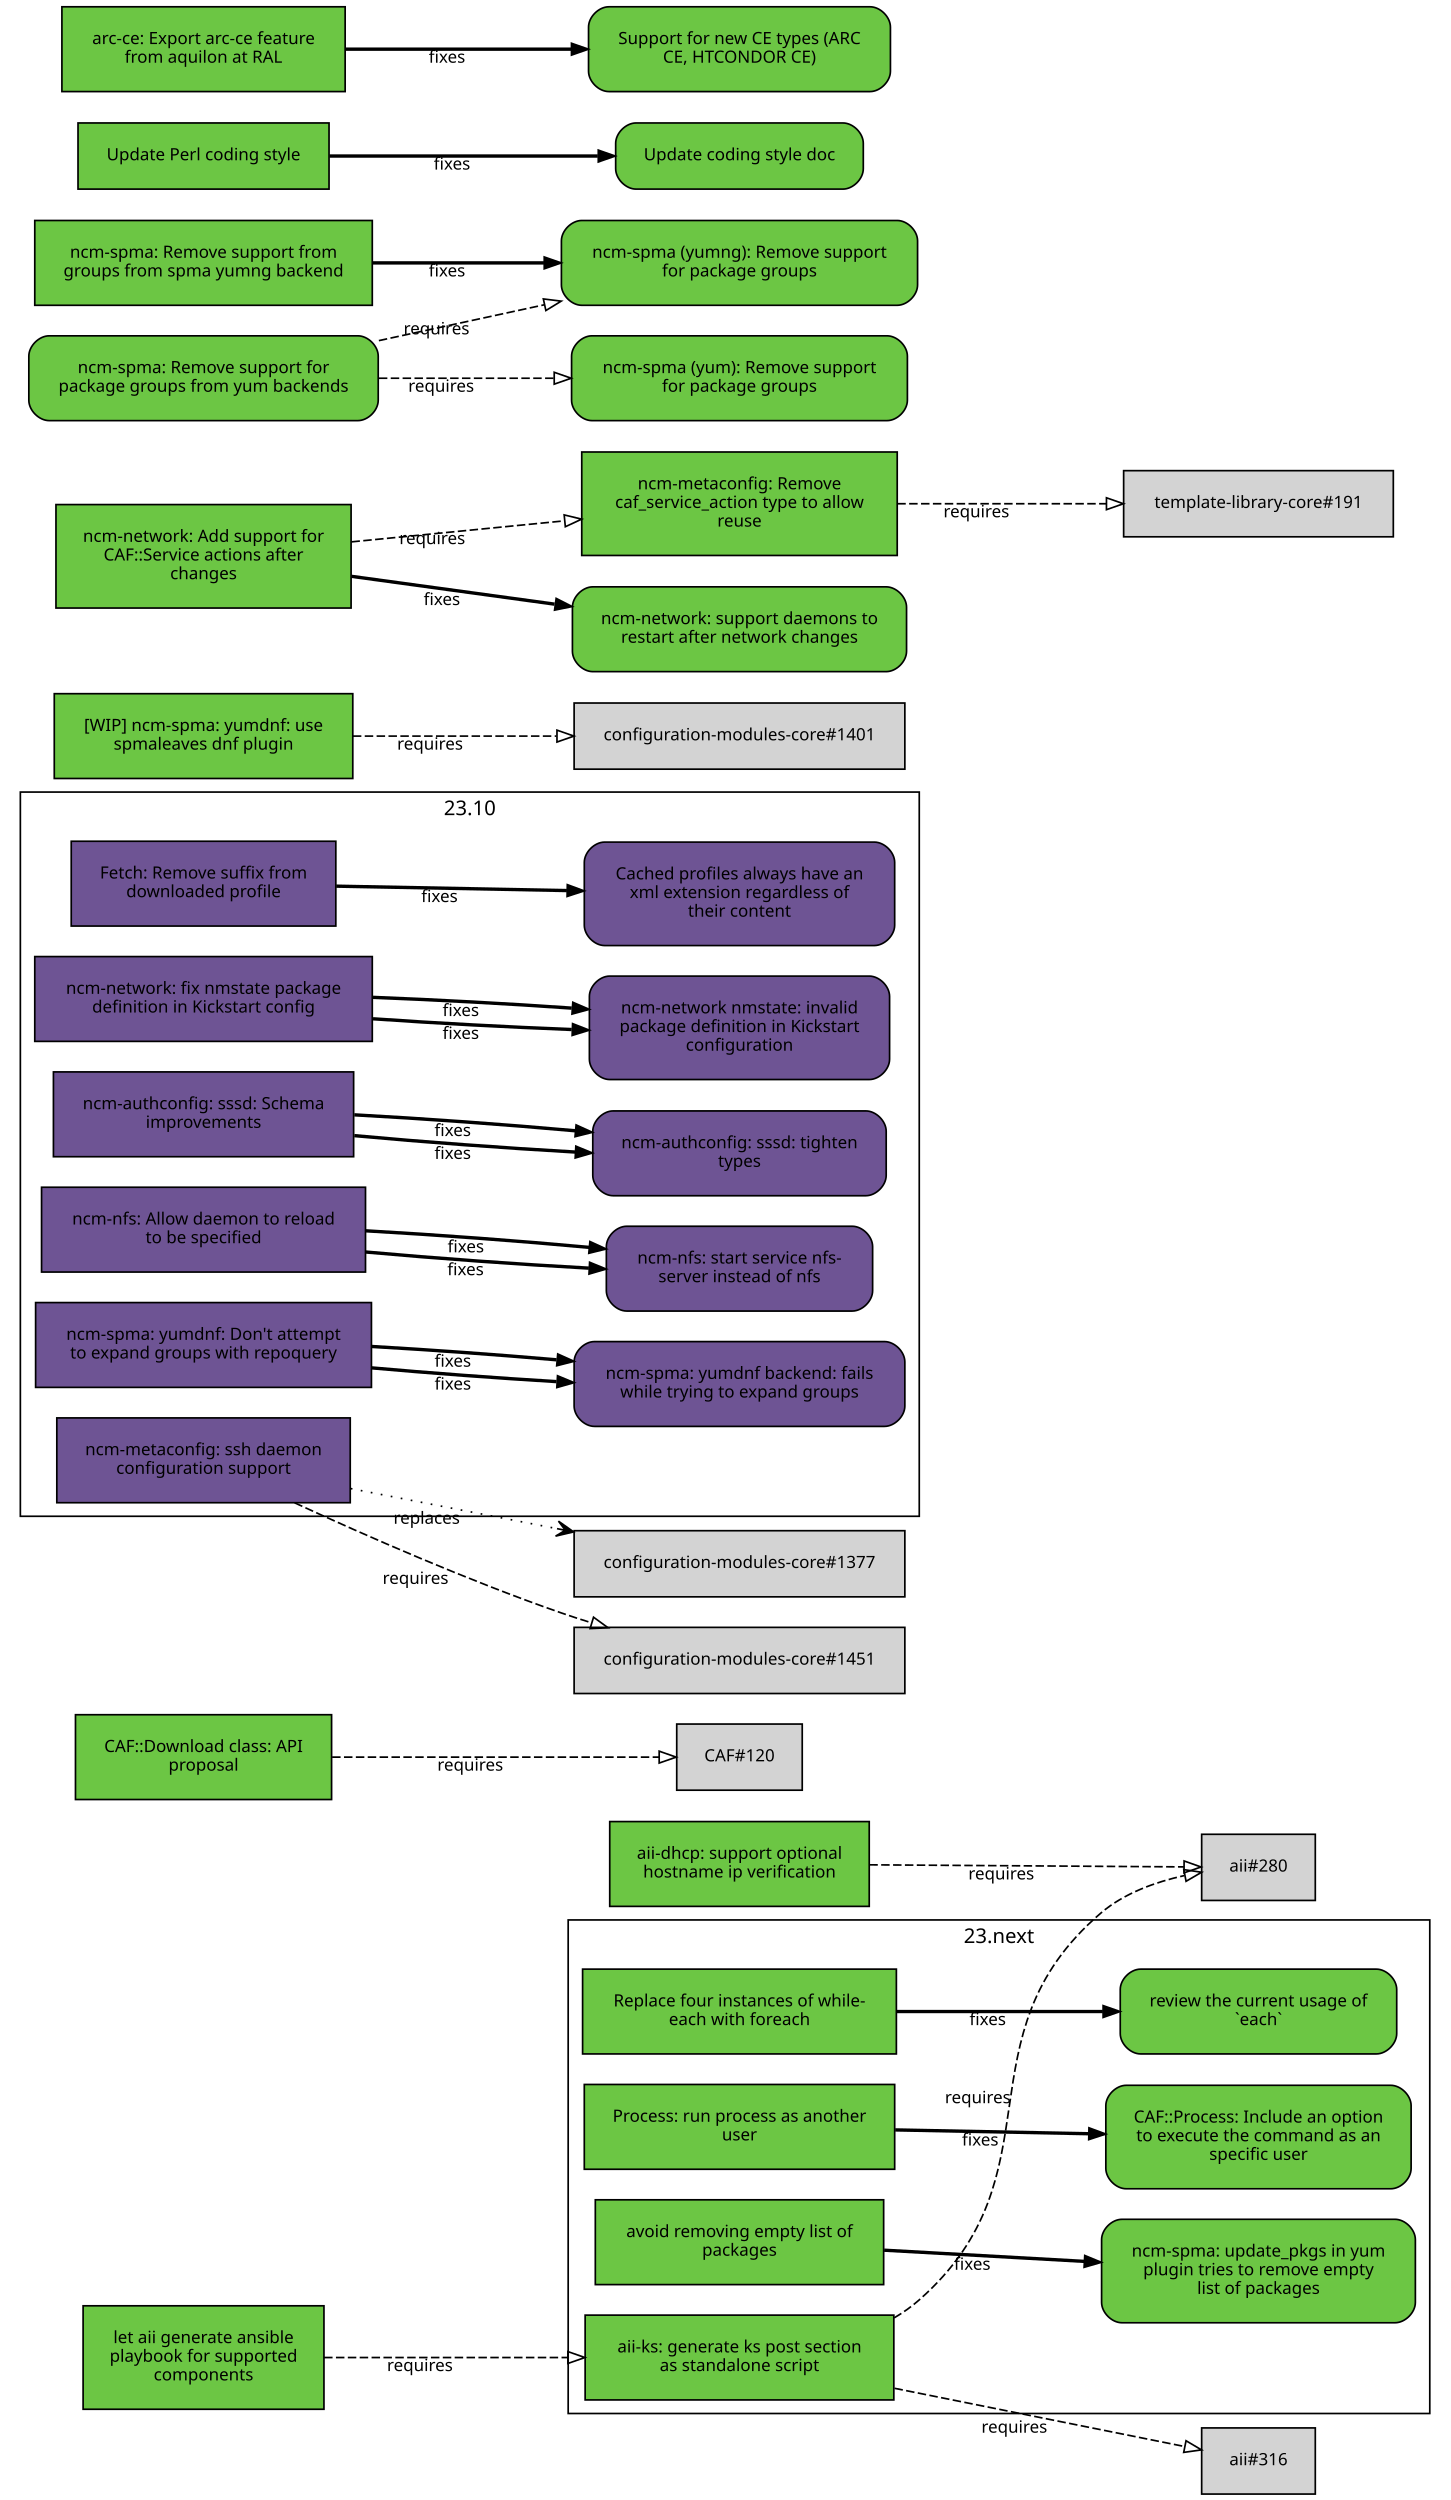
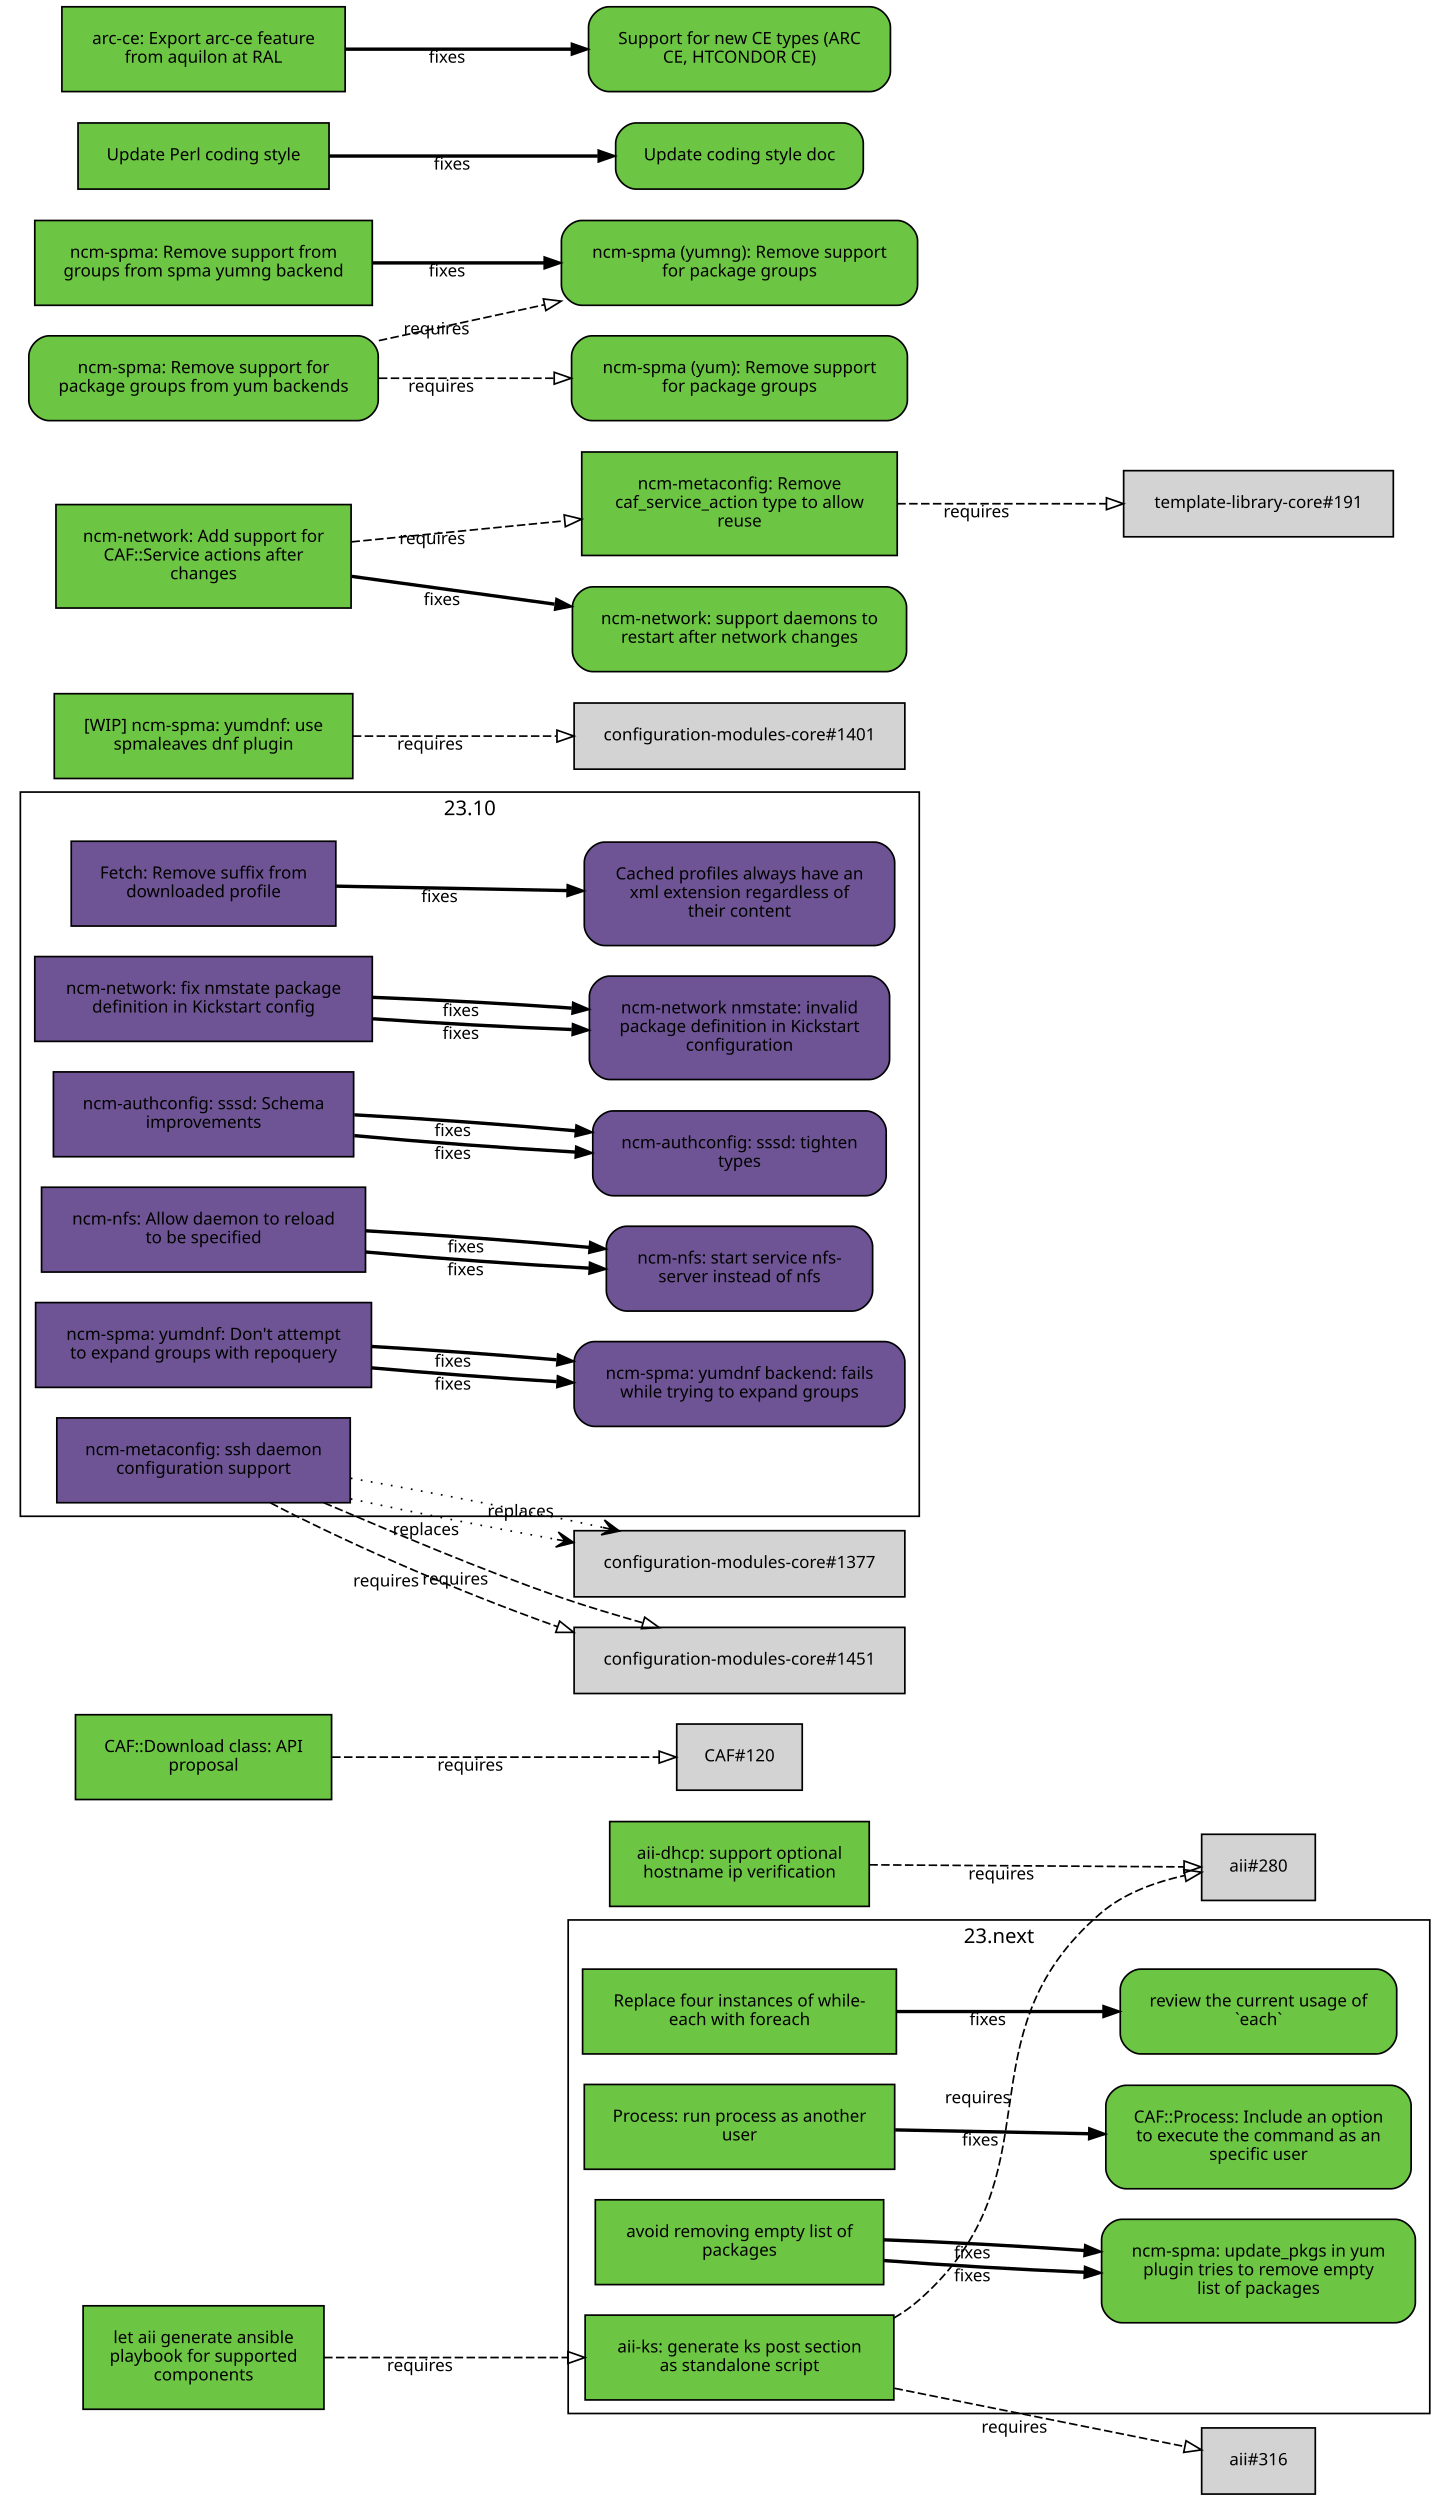
<svg xmlns="http://www.w3.org/2000/svg" xmlns:xlink="http://www.w3.org/1999/xlink" width="855pt" height="1474pt" viewBox="0.00 0.00 855.00 1474.00">
  <g id="graph0" class="graph" transform="scale(1 1) rotate(0) translate(4 1470)">
    <polygon fill="white" stroke="white" points="-4,5 -4,-1470 852,-1470 852,5 -4,5" />
    <g id="clust2" class="cluster">
      <polygon fill="none" stroke="black" points="8,-576 8,-1003 538,-1003 538,-576 8,-576" />
      <text text-anchor="middle" x="273" y="-989.4" font-family="Sans" font-size="12.00">23.10</text>
    </g>
    <g id="clust1" class="cluster">
      <polygon fill="none" stroke="black" points="331,-47 331,-338 839,-338 839,-47 331,-47" />
      <text text-anchor="middle" x="585" y="-324.4" font-family="Sans" font-size="12.00">23.next</text>
    </g>
    <g id="node1" class="node">
      <g id="a_node1">
        <a xlink:href="https://github.com/quattor/aii/pull/328" xlink:title="aii#328 (pull-request)" target="_parent">
          <polygon fill="#6cc644" stroke="black" points="523,-105 341,-105 341,-55 523,-55 523,-105" />
          <text text-anchor="middle" x="432" y="-83" font-family="Sans" font-size="10.00">aii-ks: generate ks post section</text>
          <text text-anchor="middle" x="432" y="-72" font-family="Sans" font-size="10.00">as standalone script</text>
        </a>
      </g>
    </g>
    <g id="node2" class="node">
      <polygon fill="lightgrey" stroke="black" points="771.5,-388.5 704.5,-388.5 704.5,-349.5 771.5,-349.5 771.5,-388.5" />
      <text text-anchor="middle" x="738" y="-366.5" font-family="Sans" font-size="10.00">aii#280</text>
    </g>
    <g id="edge1" class="edge">
      <path fill="none" stroke="black" stroke-dasharray="5,2" d="M523.177,-103.373C528.47,-106.484 533.473,-110.008 538,-114 621.964,-188.027 560.019,-269.143 645,-342 658.709,-353.754 677.321,-360.394 694.218,-364.145" />
      <polygon fill="none" stroke="black" points="693.975,-367.663 704.458,-366.126 695.305,-360.79 693.975,-367.663" />
      <text text-anchor="middle" x="572.527" y="-229.944" font-family="Sans" font-size="10.00">requires</text>
    </g>
    <g id="node3" class="node">
      <polygon fill="lightgrey" stroke="black" points="771.5,-38.5 704.5,-38.5 704.5,0.5 771.5,0.5 771.5,-38.5" />
      <text text-anchor="middle" x="738" y="-16.5" font-family="Sans" font-size="10.00">aii#316</text>
    </g>
    <g id="edge2" class="edge">
      <path fill="none" stroke="black" stroke-dasharray="5,2" d="M523.387,-61.863C580.055,-50.492 650.477,-36.362 694.595,-27.509" />
      <polygon fill="none" stroke="black" points="695.291,-30.939 704.407,-25.54 693.914,-24.076 695.291,-30.939" />
      <text text-anchor="middle" x="594.051" y="-35.671" font-family="Sans" font-size="10.00">requires</text>
    </g>
    <g id="node4" class="node">
      <g id="a_node4">
        <a xlink:href="https://github.com/quattor/aii/pull/331" xlink:title="aii#331 (pull-request)" target="_parent">
          <polygon fill="#6cc644" stroke="black" points="187,-110.5 45,-110.5 45,-49.5 187,-49.5 187,-110.5" />
          <text text-anchor="middle" x="116" y="-88.5" font-family="Sans" font-size="10.00">let aii generate ansible</text>
          <text text-anchor="middle" x="116" y="-77.5" font-family="Sans" font-size="10.00">playbook for supported</text>
          <text text-anchor="middle" x="116" y="-66.5" font-family="Sans" font-size="10.00">components</text>
        </a>
      </g>
    </g>
    <g id="edge3" class="edge">
      <path fill="none" stroke="black" stroke-dasharray="5,2" d="M187.077,-80C229.343,-80 283.883,-80 330.668,-80" />
      <polygon fill="none" stroke="black" points="330.834,-83.5 340.834,-80 330.834,-76.5 330.834,-83.5" />
      <text text-anchor="middle" x="243.574" y="-72" font-family="Sans" font-size="10.00">requires</text>
    </g>
    <g id="node5" class="node">
      <g id="a_node5">
        <a xlink:href="https://github.com/quattor/aii/pull/299" xlink:title="aii#299 (pull-request)" target="_parent">
          <polygon fill="#6cc644" stroke="black" points="508.5,-396 355.5,-396 355.5,-346 508.5,-346 508.5,-396" />
          <text text-anchor="middle" x="432" y="-374" font-family="Sans" font-size="10.00">aii-dhcp: support optional</text>
          <text text-anchor="middle" x="432" y="-363" font-family="Sans" font-size="10.00">hostname ip verification</text>
        </a>
      </g>
    </g>
    <g id="edge4" class="edge">
      <path fill="none" stroke="black" stroke-dasharray="5,2" d="M508.537,-370.503C567.023,-370.118 645.931,-369.599 694.049,-369.283" />
      <polygon fill="none" stroke="black" points="694.146,-372.782 704.123,-369.216 694.1,-365.782 694.146,-372.782" />
      <text text-anchor="middle" x="586.342" y="-361.86" font-family="Sans" font-size="10.00">requires</text>
    </g>
    <g id="node6" class="node">
      <g id="a_node6">
        <a xlink:href="https://github.com/quattor/CAF/pull/277" xlink:title="CAF#277 (pull-request)" target="_parent">
          <polygon fill="#6cc644" stroke="black" points="524.5,-309 339.5,-309 339.5,-259 524.5,-259 524.5,-309" />
          <text text-anchor="middle" x="432" y="-287" font-family="Sans" font-size="10.00">Replace four instances of while-</text>
          <text text-anchor="middle" x="432" y="-276" font-family="Sans" font-size="10.00">each with foreach</text>
        </a>
      </g>
    </g>
    <g id="node7" class="node">
      <g id="a_node7">
        <a xlink:href="https://github.com/quattor/CAF/issues/109" xlink:title="CAF#109 (issue)" target="_parent">
          <path fill="#6cc644" stroke="black" d="M807.5,-309C807.5,-309 668.5,-309 668.5,-309 662.5,-309 656.5,-303 656.5,-297 656.5,-297 656.5,-271 656.5,-271 656.5,-265 662.5,-259 668.5,-259 668.5,-259 807.5,-259 807.5,-259 813.5,-259 819.5,-265 819.5,-271 819.5,-271 819.5,-297 819.5,-297 819.5,-303 813.5,-309 807.5,-309" />
          <text text-anchor="middle" x="738" y="-287" font-family="Sans" font-size="10.00">review the current usage of</text>
          <text text-anchor="middle" x="738" y="-276" font-family="Sans" font-size="10.00">`each`</text>
        </a>
      </g>
    </g>
    <g id="edge5" class="edge">
      <path fill="none" stroke="black" stroke-width="2" d="M524.622,-284C563.139,-284 607.831,-284 646.253,-284" />
      <polygon fill="black" stroke="black" points="646.394,-287.5 656.394,-284 646.394,-280.5 646.394,-287.5" />
      <text text-anchor="middle" x="578.345" y="-276" font-family="Sans" font-size="10.00">fixes</text>
    </g>
    <g id="node8" class="node">
      <g id="a_node8">
        <a xlink:href="https://github.com/quattor/CAF/pull/257" xlink:title="CAF#257 (pull-request)" target="_parent">
          <polygon fill="#6cc644" stroke="black" points="523.5,-241 340.5,-241 340.5,-191 523.5,-191 523.5,-241" />
          <text text-anchor="middle" x="432" y="-219" font-family="Sans" font-size="10.00">Process: run process as another</text>
          <text text-anchor="middle" x="432" y="-208" font-family="Sans" font-size="10.00">user</text>
        </a>
      </g>
    </g>
    <g id="node9" class="node">
      <g id="a_node9">
        <a xlink:href="https://github.com/quattor/CAF/issues/253" xlink:title="CAF#253 (issue)" target="_parent">
          <path fill="#6cc644" stroke="black" d="M816,-240.5C816,-240.5 660,-240.5 660,-240.5 654,-240.5 648,-234.5 648,-228.5 648,-228.5 648,-191.5 648,-191.5 648,-185.5 654,-179.5 660,-179.5 660,-179.5 816,-179.5 816,-179.5 822,-179.5 828,-185.5 828,-191.5 828,-191.5 828,-228.5 828,-228.5 828,-234.5 822,-240.5 816,-240.5" />
          <text text-anchor="middle" x="738" y="-218.5" font-family="Sans" font-size="10.00">CAF::Process: Include an option</text>
          <text text-anchor="middle" x="738" y="-207.5" font-family="Sans" font-size="10.00">to execute the command as an</text>
          <text text-anchor="middle" x="738" y="-196.5" font-family="Sans" font-size="10.00">specific user</text>
        </a>
      </g>
    </g>
    <g id="edge6" class="edge">
      <path fill="none" stroke="black" stroke-width="2" d="M523.798,-214.208C559.701,-213.499 601.072,-212.683 637.762,-211.959" />
      <polygon fill="black" stroke="black" points="638.048,-215.454 647.977,-211.757 637.91,-208.455 638.048,-215.454" />
      <text text-anchor="middle" x="573.947" y="-204.981" font-family="Sans" font-size="10.00">fixes</text>
    </g>
    <g id="node10" class="node">
      <g id="a_node10">
        <a xlink:href="https://github.com/quattor/CAF/pull/110" xlink:title="CAF#110 (pull-request)" target="_parent">
          <polygon fill="#6cc644" stroke="black" points="191.5,-459 40.5,-459 40.5,-409 191.5,-409 191.5,-459" />
          <text text-anchor="middle" x="116" y="-437" font-family="Sans" font-size="10.00">CAF::Download class: API</text>
          <text text-anchor="middle" x="116" y="-426" font-family="Sans" font-size="10.00">proposal</text>
        </a>
      </g>
    </g>
    <g id="node11" class="node">
      <polygon fill="lightgrey" stroke="black" points="469,-453.5 395,-453.5 395,-414.5 469,-414.5 469,-453.5" />
      <text text-anchor="middle" x="432" y="-431.5" font-family="Sans" font-size="10.00">CAF#120</text>
    </g>
    <g id="edge7" class="edge">
      <path fill="none" stroke="black" stroke-dasharray="5,2" d="M191.812,-434C251.718,-434 333.856,-434 384.623,-434" />
      <polygon fill="none" stroke="black" points="384.651,-437.5 394.651,-434 384.651,-430.5 384.651,-437.5" />
      <text text-anchor="middle" x="273.255" y="-426" font-family="Sans" font-size="10.00">requires</text>
    </g>
    <g id="node12" class="node">
      <g id="a_node12">
        <a xlink:href="https://github.com/quattor/CCM/pull/210" xlink:title="CCM#210 (pull-request)" target="_parent">
          <polygon fill="#6e5494" stroke="black" points="194,-974 38,-974 38,-924 194,-924 194,-974" />
          <text text-anchor="middle" x="116" y="-952" font-family="Sans" font-size="10.00">Fetch: Remove suffix from</text>
          <text text-anchor="middle" x="116" y="-941" font-family="Sans" font-size="10.00">downloaded profile</text>
        </a>
      </g>
    </g>
    <g id="node13" class="node">
      <g id="a_node13">
        <a xlink:href="https://github.com/quattor/CCM/issues/204" xlink:title="CCM#204 (issue)" target="_parent">
          <path fill="#6e5494" stroke="black" d="M511.5,-973.5C511.5,-973.5 352.5,-973.5 352.5,-973.5 346.5,-973.5 340.5,-967.5 340.5,-961.5 340.5,-961.5 340.5,-924.5 340.5,-924.5 340.5,-918.5 346.5,-912.5 352.5,-912.5 352.5,-912.5 511.5,-912.5 511.5,-912.5 517.5,-912.5 523.5,-918.5 523.5,-924.5 523.5,-924.5 523.5,-961.5 523.5,-961.5 523.5,-967.5 517.5,-973.5 511.5,-973.5" />
          <text text-anchor="middle" x="432" y="-951.5" font-family="Sans" font-size="10.00">Cached profiles always have an</text>
          <text text-anchor="middle" x="432" y="-940.5" font-family="Sans" font-size="10.00">xml extension regardless of</text>
          <text text-anchor="middle" x="432" y="-929.5" font-family="Sans" font-size="10.00">their content</text>
        </a>
      </g>
    </g>
    <g id="edge8" class="edge">
      <path fill="none" stroke="black" stroke-width="2" d="M194.215,-947.525C235.236,-946.741 286.154,-945.768 330.251,-944.925" />
      <polygon fill="black" stroke="black" points="330.492,-948.421 340.423,-944.731 330.358,-941.423 330.492,-948.421" />
      <text text-anchor="middle" x="255.112" y="-938.132" font-family="Sans" font-size="10.00">fixes</text>
    </g>
    <g id="node14" class="node">
      <g id="a_node14">
        <a xlink:href="https://github.com/quattor/configuration-modules-core/pull/1630" xlink:title="configuration-modules-core#1630 (pull-request)" target="_parent">
          <polygon fill="#6e5494" stroke="black" points="215.5,-906 16.5,-906 16.5,-856 215.5,-856 215.5,-906" />
          <text text-anchor="middle" x="116" y="-884" font-family="Sans" font-size="10.00">ncm-network: fix nmstate package</text>
          <text text-anchor="middle" x="116" y="-873" font-family="Sans" font-size="10.00">definition in Kickstart config</text>
        </a>
      </g>
    </g>
    <g id="node15" class="node">
      <g id="a_node15">
        <a xlink:href="https://github.com/quattor/configuration-modules-core/issues/1629" xlink:title="configuration-modules-core#1629 (issue)" target="_parent">
          <path fill="#6e5494" stroke="black" d="M508.5,-894.5C508.5,-894.5 355.5,-894.5 355.5,-894.5 349.5,-894.5 343.5,-888.5 343.5,-882.5 343.5,-882.5 343.5,-845.5 343.5,-845.5 343.5,-839.5 349.5,-833.5 355.5,-833.5 355.5,-833.5 508.5,-833.5 508.5,-833.5 514.5,-833.5 520.5,-839.5 520.5,-845.5 520.5,-845.5 520.5,-882.5 520.5,-882.5 520.5,-888.5 514.5,-894.5 508.5,-894.5" />
          <text text-anchor="middle" x="432" y="-872.5" font-family="Sans" font-size="10.00">ncm-network nmstate: invalid</text>
          <text text-anchor="middle" x="432" y="-861.5" font-family="Sans" font-size="10.00">package definition in Kickstart</text>
          <text text-anchor="middle" x="432" y="-850.5" font-family="Sans" font-size="10.00">configuration</text>
        </a>
      </g>
    </g>
    <g id="edge9" class="edge">
      <path fill="none" stroke="black" stroke-width="2" d="M215.921,-869.323C253.303,-866.723 295.798,-864.427 333.087,-862.995" />
      <polygon fill="black" stroke="black" points="333.593,-866.479 343.458,-862.615 333.336,-859.484 333.593,-866.479" />
      <text text-anchor="middle" x="267.683" y="-857.446" font-family="Sans" font-size="10.00">fixes</text>
    </g>
-     <g id="edge13" class="edge">
+     <g id="edge16" class="edge">
      <path fill="none" stroke="black" stroke-width="2" d="M215.921,-881.966C253.303,-880.519 295.798,-878.213 333.087,-875.607" />
      <polygon fill="black" stroke="black" points="333.734,-879.07 343.458,-874.864 333.234,-872.087 333.734,-879.07" />
      <text text-anchor="middle" x="267.683" y="-870.938" font-family="Sans" font-size="10.00">fixes</text>
    </g>
    <g id="node16" class="node">
      <g id="a_node16">
        <a xlink:href="https://github.com/quattor/configuration-modules-core/pull/1622" xlink:title="configuration-modules-core#1622 (pull-request)" target="_parent">
          <polygon fill="#6e5494" stroke="black" points="204.5,-838 27.5,-838 27.5,-788 204.5,-788 204.5,-838" />
          <text text-anchor="middle" x="116" y="-816" font-family="Sans" font-size="10.00">ncm-authconfig: sssd: Schema</text>
          <text text-anchor="middle" x="116" y="-805" font-family="Sans" font-size="10.00">improvements</text>
        </a>
      </g>
    </g>
    <g id="node17" class="node">
      <g id="a_node17">
        <a xlink:href="https://github.com/quattor/configuration-modules-core/issues/1471" xlink:title="configuration-modules-core#1471 (issue)" target="_parent">
          <path fill="#6e5494" stroke="black" d="M506.5,-815C506.5,-815 357.5,-815 357.5,-815 351.5,-815 345.5,-809 345.5,-803 345.5,-803 345.5,-777 345.5,-777 345.5,-771 351.5,-765 357.5,-765 357.5,-765 506.5,-765 506.5,-765 512.5,-765 518.5,-771 518.5,-777 518.5,-777 518.5,-803 518.5,-803 518.5,-809 512.5,-815 506.5,-815" />
          <text text-anchor="middle" x="432" y="-793" font-family="Sans" font-size="10.00">ncm-authconfig: sssd: tighten</text>
          <text text-anchor="middle" x="432" y="-782" font-family="Sans" font-size="10.00">types</text>
        </a>
      </g>
    </g>
    <g id="edge10" class="edge">
      <path fill="none" stroke="black" stroke-width="2" d="M204.884,-800.431C245.446,-796.685 293.697,-793.104 335.189,-790.746" />
      <polygon fill="black" stroke="black" points="335.515,-794.233 345.307,-790.188 335.129,-787.244 335.515,-794.233" />
      <text text-anchor="middle" x="262.92" y="-786.683" font-family="Sans" font-size="10.00">fixes</text>
    </g>
-     <g id="edge14" class="edge">
+     <g id="edge17" class="edge">
      <path fill="none" stroke="black" stroke-width="2" d="M204.884,-812.694C245.446,-810.498 293.697,-807.01 335.189,-803.29" />
      <polygon fill="black" stroke="black" points="335.667,-806.761 345.307,-802.366 335.03,-799.79 335.667,-806.761" />
      <text text-anchor="middle" x="262.92" y="-800.182" font-family="Sans" font-size="10.00">fixes</text>
    </g>
    <g id="node18" class="node">
      <g id="a_node18">
        <a xlink:href="https://github.com/quattor/configuration-modules-core/pull/1621" xlink:title="configuration-modules-core#1621 (pull-request)" target="_parent">
          <polygon fill="#6e5494" stroke="black" points="211.5,-770 20.5,-770 20.5,-720 211.5,-720 211.5,-770" />
          <text text-anchor="middle" x="116" y="-748" font-family="Sans" font-size="10.00">ncm-nfs: Allow daemon to reload</text>
          <text text-anchor="middle" x="116" y="-737" font-family="Sans" font-size="10.00">to be specified</text>
        </a>
      </g>
    </g>
    <g id="node19" class="node">
      <g id="a_node19">
        <a xlink:href="https://github.com/quattor/configuration-modules-core/issues/1618" xlink:title="configuration-modules-core#1618 (issue)" target="_parent">
          <path fill="#6e5494" stroke="black" d="M498.5,-747C498.5,-747 365.5,-747 365.5,-747 359.5,-747 353.5,-741 353.5,-735 353.5,-735 353.5,-709 353.5,-709 353.5,-703 359.5,-697 365.5,-697 365.5,-697 498.5,-697 498.5,-697 504.5,-697 510.5,-703 510.5,-709 510.5,-709 510.5,-735 510.5,-735 510.5,-741 504.5,-747 498.5,-747" />
          <text text-anchor="middle" x="432" y="-725" font-family="Sans" font-size="10.00">ncm-nfs: start service nfs-</text>
          <text text-anchor="middle" x="432" y="-714" font-family="Sans" font-size="10.00">server instead of nfs</text>
        </a>
      </g>
    </g>
    <g id="edge11" class="edge">
      <path fill="none" stroke="black" stroke-width="2" d="M211.636,-731.816C253.42,-728.053 302.24,-724.518 343.204,-722.301" />
      <polygon fill="black" stroke="black" points="343.636,-725.784 353.439,-721.767 343.271,-718.793 343.636,-725.784" />
      <text text-anchor="middle" x="270.482" y="-718.137" font-family="Sans" font-size="10.00">fixes</text>
    </g>
-     <g id="edge15" class="edge">
+     <g id="edge18" class="edge">
      <path fill="none" stroke="black" stroke-width="2" d="M211.636,-744.321C253.508,-741.957 302.447,-738.33 343.464,-734.537" />
      <polygon fill="black" stroke="black" points="343.812,-738.019 353.439,-733.596 343.155,-731.05 343.812,-738.019" />
      <text text-anchor="middle" x="270.635" y="-731.608" font-family="Sans" font-size="10.00">fixes</text>
    </g>
    <g id="node20" class="node">
      <g id="a_node20">
        <a xlink:href="https://github.com/quattor/configuration-modules-core/pull/1620" xlink:title="configuration-modules-core#1620 (pull-request)" target="_parent">
          <polygon fill="#6e5494" stroke="black" points="215,-702 17,-702 17,-652 215,-652 215,-702" />
          <text text-anchor="middle" x="116" y="-680" font-family="Sans" font-size="10.00">ncm-spma: yumdnf: Don't attempt</text>
          <text text-anchor="middle" x="116" y="-669" font-family="Sans" font-size="10.00">to expand groups with repoquery</text>
        </a>
      </g>
    </g>
    <g id="node21" class="node">
      <g id="a_node21">
        <a xlink:href="https://github.com/quattor/configuration-modules-core/issues/1524" xlink:title="configuration-modules-core#1524 (issue)" target="_parent">
          <path fill="#6e5494" stroke="black" d="M517.5,-679C517.5,-679 346.5,-679 346.5,-679 340.5,-679 334.5,-673 334.5,-667 334.5,-667 334.5,-641 334.5,-641 334.5,-635 340.5,-629 346.5,-629 346.5,-629 517.5,-629 517.5,-629 523.5,-629 529.5,-635 529.5,-641 529.5,-641 529.5,-667 529.5,-667 529.5,-673 523.5,-679 517.5,-679" />
          <text text-anchor="middle" x="432" y="-657" font-family="Sans" font-size="10.00">ncm-spma: yumdnf backend: fails</text>
          <text text-anchor="middle" x="432" y="-646" font-family="Sans" font-size="10.00">while trying to expand groups</text>
        </a>
      </g>
    </g>
    <g id="edge12" class="edge">
      <path fill="none" stroke="black" stroke-width="2" d="M215.06,-663.509C249.699,-660.428 288.815,-657.521 324.146,-655.393" />
      <polygon fill="black" stroke="black" points="324.713,-658.866 334.491,-654.786 324.303,-651.878 324.713,-658.866" />
      <text text-anchor="middle" x="262.99" y="-650.678" font-family="Sans" font-size="10.00">fixes</text>
    </g>
-     <g id="edge16" class="edge">
+     <g id="edge19" class="edge">
      <path fill="none" stroke="black" stroke-width="2" d="M215.06,-676.125C249.699,-674.132 288.815,-671.309 324.146,-668.261" />
      <polygon fill="black" stroke="black" points="324.835,-671.714 334.491,-667.353 324.223,-664.741 324.835,-671.714" />
      <text text-anchor="middle" x="262.99" y="-664.177" font-family="Sans" font-size="10.00">fixes</text>
    </g>
    <g id="node22" class="node">
      <g id="a_node22">
        <a xlink:href="https://github.com/quattor/configuration-modules-core/pull/1554" xlink:title="configuration-modules-core#1554 (pull-request)" target="_parent">
          <polygon fill="#6cc644" stroke="black" points="517,-173 347,-173 347,-123 517,-123 517,-173" />
          <text text-anchor="middle" x="432" y="-151" font-family="Sans" font-size="10.00">avoid removing empty list of</text>
          <text text-anchor="middle" x="432" y="-140" font-family="Sans" font-size="10.00">packages</text>
        </a>
      </g>
    </g>
    <g id="node23" class="node">
      <g id="a_node23">
        <a xlink:href="https://github.com/quattor/configuration-modules-core/issues/1553" xlink:title="configuration-modules-core#1553 (issue)" target="_parent">
          <path fill="#6cc644" stroke="black" d="M818.5,-161.5C818.5,-161.5 657.5,-161.5 657.5,-161.5 651.5,-161.5 645.5,-155.5 645.5,-149.5 645.5,-149.5 645.5,-112.5 645.5,-112.5 645.5,-106.5 651.5,-100.5 657.5,-100.5 657.5,-100.5 818.5,-100.5 818.5,-100.5 824.5,-100.5 830.5,-106.5 830.5,-112.5 830.5,-112.5 830.5,-149.5 830.5,-149.5 830.5,-155.5 824.5,-161.5 818.5,-161.5" />
          <text text-anchor="middle" x="738" y="-139.5" font-family="Sans" font-size="10.00">ncm-spma: update_pkgs in yum</text>
          <text text-anchor="middle" x="738" y="-128.5" font-family="Sans" font-size="10.00">plugin tries to remove empty</text>
          <text text-anchor="middle" x="738" y="-117.5" font-family="Sans" font-size="10.00">list of packages</text>
        </a>
      </g>
    </g>
-     <g id="edge17" class="edge">
-       <path fill="none" stroke="black" stroke-width="2" d="M517.277,-143.287C553.812,-141.244 596.909,-138.834 635.213,-136.692" />
-       <polygon fill="black" stroke="black" points="635.57,-140.178 645.359,-136.125 635.179,-133.189 635.57,-140.178" />
-       <text text-anchor="middle" x="569.248" y="-131.71" font-family="Sans" font-size="10.00">fixes</text>
+     <g id="edge13" class="edge">
+       <path fill="none" stroke="black" stroke-width="2" d="M517.277,-137.172C553.812,-134.397 596.909,-131.888 635.213,-130.281" />
+       <polygon fill="black" stroke="black" points="635.508,-133.772 645.359,-129.872 635.226,-126.777 635.508,-133.772" />
+       <text text-anchor="middle" x="569.248" y="-124.962" font-family="Sans" font-size="10.00">fixes</text>
+     </g>
+     <g id="edge20" class="edge">
+       <path fill="none" stroke="black" stroke-width="2" d="M517.277,-149.402C553.812,-148.092 596.909,-145.78 635.213,-143.103" />
+       <polygon fill="black" stroke="black" points="635.634,-146.582 645.359,-142.378 635.134,-139.6 635.634,-146.582" />
+       <text text-anchor="middle" x="569.248" y="-138.458" font-family="Sans" font-size="10.00">fixes</text>
    </g>
    <g id="node24" class="node">
      <g id="a_node24">
        <a xlink:href="https://github.com/quattor/configuration-modules-core/pull/1452" xlink:title="configuration-modules-core#1452 (pull-request)" target="_parent">
          <polygon fill="#6e5494" stroke="black" points="202.5,-634 29.5,-634 29.5,-584 202.5,-584 202.5,-634" />
          <text text-anchor="middle" x="116" y="-612" font-family="Sans" font-size="10.00">ncm-metaconfig: ssh daemon</text>
          <text text-anchor="middle" x="116" y="-601" font-family="Sans" font-size="10.00">configuration support</text>
        </a>
      </g>
    </g>
    <g id="node25" class="node">
      <polygon fill="lightgrey" stroke="black" points="529.5,-567.5 334.5,-567.5 334.5,-528.5 529.5,-528.5 529.5,-567.5" />
      <text text-anchor="middle" x="432" y="-545.5" font-family="Sans" font-size="10.00">configuration-modules-core#1377</text>
    </g>
-     <g id="edge18" class="edge">
-       <path fill="none" stroke="black" stroke-dasharray="1,5" d="M202.802,-592.331C240.298,-585.047 284.669,-576.427 324.269,-568.734" />
-       <polygon fill="black" stroke="black" points="334.228,-566.8 325.269,-573.124 329.319,-567.753 324.411,-568.707 324.411,-568.707 324.411,-568.707 329.319,-567.753 323.553,-564.289 334.228,-566.8 334.228,-566.8" />
-       <text text-anchor="middle" x="247.583" y="-571.552" font-family="Sans" font-size="10.00">replaces</text>
+     <g id="edge14" class="edge">
+       <path fill="none" stroke="black" stroke-dasharray="1,5" d="M202.802,-586.241C240.298,-578.212 284.669,-569.478 324.269,-562.302" />
+       <polygon fill="black" stroke="black" points="334.228,-560.512 325.181,-566.71 329.306,-561.397 324.385,-562.281 324.385,-562.281 324.385,-562.281 329.306,-561.397 323.589,-557.852 334.228,-560.512 334.228,-560.512" />
+       <text text-anchor="middle" x="247.096" y="-564.901" font-family="Sans" font-size="10.00">replaces</text>
    </g>
    <g id="node26" class="node">
      <polygon fill="lightgrey" stroke="black" points="529.5,-510.5 334.5,-510.5 334.5,-471.5 529.5,-471.5 529.5,-510.5" />
      <text text-anchor="middle" x="432" y="-488.5" font-family="Sans" font-size="10.00">configuration-modules-core#1451</text>
    </g>
-     <g id="edge19" class="edge">
-       <path fill="none" stroke="black" stroke-dasharray="5,2" d="M169.693,-583.943C211.678,-564.586 272.288,-537.982 327,-519 332.797,-516.989 338.816,-515.033 344.905,-513.152" />
-       <polygon fill="none" stroke="black" points="345.944,-516.495 354.51,-510.26 343.926,-509.792 345.944,-516.495" />
-       <text text-anchor="middle" x="240.995" y="-536.113" font-family="Sans" font-size="10.00">requires</text>
+     <g id="edge15" class="edge">
+       <path fill="none" stroke="black" stroke-dasharray="5,2" d="M155.44,-583.911C195.112,-563.096 259.352,-534.126 324.622,-510.928" />
+       <polygon fill="none" stroke="black" points="325.979,-514.161 334.257,-507.549 323.662,-507.556 325.979,-514.161" />
+       <text text-anchor="middle" x="223.627" y="-534.624" font-family="Sans" font-size="10.00">requires</text>
+     </g>
+     <g id="edge21" class="edge">
+       <path fill="none" stroke="black" stroke-dasharray="1,5" d="M202.802,-598.422C249.154,-590.338 306.011,-579.249 351.375,-569.43" />
+       <polygon fill="black" stroke="black" points="361.167,-567.29 352.358,-573.821 356.282,-568.357 351.397,-569.425 351.397,-569.425 351.397,-569.425 356.282,-568.357 350.437,-565.028 361.167,-567.29 361.167,-567.29" />
+       <text text-anchor="middle" x="302.971" y="-575.694" font-family="Sans" font-size="10.00">replaces</text>
+     </g>
+     <g id="edge22" class="edge">
+       <path fill="none" stroke="black" stroke-dasharray="5,2" d="M186.976,-583.952C227.353,-566.79 279.408,-544.512 327,-528 342.288,-522.696 359.125,-517.778 374.717,-513.244" />
+       <polygon fill="none" stroke="black" points="376.132,-516.477 384.754,-510.319 374.174,-509.756 376.132,-516.477" />
+       <text text-anchor="middle" x="264.428" y="-535.723" font-family="Sans" font-size="10.00">requires</text>
    </g>
    <g id="node27" class="node">
      <g id="a_node27">
        <a xlink:href="https://github.com/quattor/configuration-modules-core/pull/1507" xlink:title="configuration-modules-core#1507 (pull-request)" target="_parent">
          <polygon fill="#6cc644" stroke="black" points="204,-1061 28,-1061 28,-1011 204,-1011 204,-1061" />
          <text text-anchor="middle" x="116" y="-1039" font-family="Sans" font-size="10.00">[WIP] ncm-spma: yumdnf: use</text>
          <text text-anchor="middle" x="116" y="-1028" font-family="Sans" font-size="10.00">spmaleaves dnf plugin</text>
        </a>
      </g>
    </g>
    <g id="node28" class="node">
      <polygon fill="lightgrey" stroke="black" points="529.5,-1055.5 334.5,-1055.5 334.5,-1016.5 529.5,-1016.5 529.5,-1055.5" />
      <text text-anchor="middle" x="432" y="-1033.5" font-family="Sans" font-size="10.00">configuration-modules-core#1401</text>
    </g>
-     <g id="edge20" class="edge">
+     <g id="edge23" class="edge">
      <path fill="none" stroke="black" stroke-dasharray="5,2" d="M204.05,-1036C241.203,-1036 284.927,-1036 324.027,-1036" />
      <polygon fill="none" stroke="black" points="324.391,-1039.5 334.391,-1036 324.391,-1032.5 324.391,-1039.5" />
      <text text-anchor="middle" x="249.549" y="-1028" font-family="Sans" font-size="10.00">requires</text>
    </g>
    <g id="node29" class="node">
      <g id="a_node29">
        <a xlink:href="https://github.com/quattor/configuration-modules-core/pull/1336" xlink:title="configuration-modules-core#1336 (pull-request)" target="_parent">
          <polygon fill="#6cc644" stroke="black" points="203,-1172.5 29,-1172.5 29,-1111.5 203,-1111.5 203,-1172.5" />
          <text text-anchor="middle" x="116" y="-1150.5" font-family="Sans" font-size="10.00">ncm-network: Add support for</text>
          <text text-anchor="middle" x="116" y="-1139.5" font-family="Sans" font-size="10.00">CAF::Service actions after</text>
          <text text-anchor="middle" x="116" y="-1128.5" font-family="Sans" font-size="10.00">changes</text>
        </a>
      </g>
    </g>
    <g id="node30" class="node">
      <g id="a_node30">
        <a xlink:href="https://github.com/quattor/configuration-modules-core/pull/1335" xlink:title="configuration-modules-core#1335 (pull-request)" target="_parent">
          <polygon fill="#6cc644" stroke="black" points="525,-1203.5 339,-1203.5 339,-1142.5 525,-1142.5 525,-1203.5" />
          <text text-anchor="middle" x="432" y="-1181.5" font-family="Sans" font-size="10.00">ncm-metaconfig: Remove</text>
          <text text-anchor="middle" x="432" y="-1170.5" font-family="Sans" font-size="10.00">caf_service_action type to allow</text>
          <text text-anchor="middle" x="432" y="-1159.5" font-family="Sans" font-size="10.00">reuse</text>
        </a>
      </g>
    </g>
-     <g id="edge21" class="edge">
+     <g id="edge24" class="edge">
      <path fill="none" stroke="black" stroke-dasharray="5,2" d="M203.217,-1150.51C242.047,-1154.35 288.184,-1158.9 328.746,-1162.9" />
      <polygon fill="none" stroke="black" points="328.636,-1166.41 338.931,-1163.91 329.323,-1159.44 328.636,-1166.41" />
      <text text-anchor="middle" x="250.868" y="-1149.19" font-family="Sans" font-size="10.00">requires</text>
    </g>
    <g id="node31" class="node">
      <g id="a_node31">
        <a xlink:href="https://github.com/quattor/configuration-modules-core/issues/1071" xlink:title="configuration-modules-core#1071 (issue)" target="_parent">
          <path fill="#6cc644" stroke="black" d="M518.5,-1124C518.5,-1124 345.5,-1124 345.5,-1124 339.5,-1124 333.5,-1118 333.5,-1112 333.5,-1112 333.5,-1086 333.5,-1086 333.5,-1080 339.5,-1074 345.5,-1074 345.5,-1074 518.5,-1074 518.5,-1074 524.5,-1074 530.5,-1080 530.5,-1086 530.5,-1086 530.5,-1112 530.5,-1112 530.5,-1118 524.5,-1124 518.5,-1124" />
          <text text-anchor="middle" x="432" y="-1102" font-family="Sans" font-size="10.00">ncm-network: support daemons to</text>
          <text text-anchor="middle" x="432" y="-1091" font-family="Sans" font-size="10.00">restart after network changes</text>
        </a>
      </g>
    </g>
-     <g id="edge22" class="edge">
+     <g id="edge25" class="edge">
      <path fill="none" stroke="black" stroke-width="2" d="M203.217,-1130.19C240.216,-1125.13 283.848,-1119.15 322.972,-1113.79" />
      <polygon fill="black" stroke="black" points="323.912,-1117.2 333.344,-1112.37 322.962,-1110.26 323.912,-1117.2" />
      <text text-anchor="middle" x="256.527" y="-1113.25" font-family="Sans" font-size="10.00">fixes</text>
    </g>
    <g id="node32" class="node">
      <polygon fill="lightgrey" stroke="black" points="817.5,-1192.5 658.5,-1192.5 658.5,-1153.5 817.5,-1153.5 817.5,-1192.5" />
      <text text-anchor="middle" x="738" y="-1170.5" font-family="Sans" font-size="10.00">template-library-core#191</text>
    </g>
-     <g id="edge23" class="edge">
+     <g id="edge26" class="edge">
      <path fill="none" stroke="black" stroke-dasharray="5,2" d="M525.035,-1173C564.097,-1173 609.452,-1173 648.16,-1173" />
      <polygon fill="none" stroke="black" points="648.369,-1176.5 658.369,-1173 648.369,-1169.5 648.369,-1176.5" />
      <text text-anchor="middle" x="571.665" y="-1165" font-family="Sans" font-size="10.00">requires</text>
    </g>
    <g id="node33" class="node">
      <g id="a_node33">
        <a xlink:href="https://github.com/quattor/configuration-modules-core/pull/1148" xlink:title="configuration-modules-core#1148 (pull-request)" target="_parent">
          <polygon fill="#6cc644" stroke="black" points="215.5,-1340 16.5,-1340 16.5,-1290 215.5,-1290 215.5,-1340" />
          <text text-anchor="middle" x="116" y="-1318" font-family="Sans" font-size="10.00">ncm-spma: Remove support from</text>
          <text text-anchor="middle" x="116" y="-1307" font-family="Sans" font-size="10.00">groups from spma yumng backend</text>
        </a>
      </g>
    </g>
    <g id="node34" class="node">
      <g id="a_node34">
        <a xlink:href="https://github.com/quattor/configuration-modules-core/issues/952" xlink:title="configuration-modules-core#952 (issue)" target="_parent">
          <path fill="#6cc644" stroke="black" d="M525,-1340C525,-1340 339,-1340 339,-1340 333,-1340 327,-1334 327,-1328 327,-1328 327,-1302 327,-1302 327,-1296 333,-1290 339,-1290 339,-1290 525,-1290 525,-1290 531,-1290 537,-1296 537,-1302 537,-1302 537,-1328 537,-1328 537,-1334 531,-1340 525,-1340" />
          <text text-anchor="middle" x="432" y="-1318" font-family="Sans" font-size="10.00">ncm-spma (yumng): Remove support</text>
          <text text-anchor="middle" x="432" y="-1307" font-family="Sans" font-size="10.00">for package groups</text>
        </a>
      </g>
    </g>
-     <g id="edge24" class="edge">
+     <g id="edge27" class="edge">
      <path fill="none" stroke="black" stroke-width="2" d="M215.921,-1315C247.933,-1315 283.695,-1315 316.726,-1315" />
      <polygon fill="black" stroke="black" points="316.883,-1318.5 326.883,-1315 316.882,-1311.5 316.883,-1318.5" />
      <text text-anchor="middle" x="259.546" y="-1307" font-family="Sans" font-size="10.00">fixes</text>
    </g>
    <g id="node35" class="node">
      <g id="a_node35">
        <a xlink:href="https://github.com/quattor/configuration-modules-core/issues/950" xlink:title="configuration-modules-core#950 (issue)" target="_parent">
          <path fill="#6cc644" stroke="black" d="M207,-1272C207,-1272 25,-1272 25,-1272 19,-1272 13,-1266 13,-1260 13,-1260 13,-1234 13,-1234 13,-1228 19,-1222 25,-1222 25,-1222 207,-1222 207,-1222 213,-1222 219,-1228 219,-1234 219,-1234 219,-1260 219,-1260 219,-1266 213,-1272 207,-1272" />
          <text text-anchor="middle" x="116" y="-1250" font-family="Sans" font-size="10.00">ncm-spma: Remove support for</text>
          <text text-anchor="middle" x="116" y="-1239" font-family="Sans" font-size="10.00">package groups from yum backends</text>
        </a>
      </g>
    </g>
    <g id="node36" class="node">
      <g id="a_node36">
        <a xlink:href="https://github.com/quattor/configuration-modules-core/issues/951" xlink:title="configuration-modules-core#951 (issue)" target="_parent">
          <path fill="#6cc644" stroke="black" d="M519,-1272C519,-1272 345,-1272 345,-1272 339,-1272 333,-1266 333,-1260 333,-1260 333,-1234 333,-1234 333,-1228 339,-1222 345,-1222 345,-1222 519,-1222 519,-1222 525,-1222 531,-1228 531,-1234 531,-1234 531,-1260 531,-1260 531,-1266 525,-1272 519,-1272" />
          <text text-anchor="middle" x="432" y="-1250" font-family="Sans" font-size="10.00">ncm-spma (yum): Remove support</text>
          <text text-anchor="middle" x="432" y="-1239" font-family="Sans" font-size="10.00">for package groups</text>
        </a>
      </g>
    </g>
-     <g id="edge25" class="edge">
+     <g id="edge28" class="edge">
      <path fill="none" stroke="black" stroke-dasharray="5,2" d="M219.381,-1247C252.386,-1247 289.071,-1247 322.502,-1247" />
      <polygon fill="none" stroke="black" points="322.765,-1250.5 332.765,-1247 322.765,-1243.5 322.765,-1250.5" />
      <text text-anchor="middle" x="256.107" y="-1239" font-family="Sans" font-size="10.00">requires</text>
    </g>
-     <g id="edge26" class="edge">
+     <g id="edge29" class="edge">
      <path fill="none" stroke="black" stroke-dasharray="5,2" d="M219.381,-1269.17C250.602,-1275.93 285.116,-1283.41 317.053,-1290.32" />
      <polygon fill="none" stroke="black" points="316.361,-1293.75 326.876,-1292.45 317.843,-1286.91 316.361,-1293.75" />
      <text text-anchor="middle" x="253.372" y="-1272.86" font-family="Sans" font-size="10.00">requires</text>
    </g>
    <g id="node37" class="node">
      <g id="a_node37">
        <a xlink:href="https://github.com/quattor/quattor.github.com/pull/278" xlink:title="quattor.github.com#278 (pull-request)" target="_parent">
          <polygon fill="#6cc644" stroke="black" points="190,-1397.5 42,-1397.5 42,-1358.5 190,-1358.5 190,-1397.5" />
          <text text-anchor="middle" x="116" y="-1375.5" font-family="Sans" font-size="10.00">Update Perl coding style</text>
        </a>
      </g>
    </g>
    <g id="node38" class="node">
      <g id="a_node38">
        <a xlink:href="https://github.com/quattor/quattor.github.com/issues/215" xlink:title="quattor.github.com#215 (issue)" target="_parent">
          <path fill="#6cc644" stroke="black" d="M493,-1397.5C493,-1397.5 371,-1397.5 371,-1397.5 365,-1397.5 359,-1391.5 359,-1385.5 359,-1385.5 359,-1370.5 359,-1370.5 359,-1364.5 365,-1358.5 371,-1358.5 371,-1358.5 493,-1358.5 493,-1358.5 499,-1358.5 505,-1364.5 505,-1370.5 505,-1370.5 505,-1385.5 505,-1385.5 505,-1391.5 499,-1397.5 493,-1397.5" />
          <text text-anchor="middle" x="432" y="-1375.5" font-family="Sans" font-size="10.00">Update coding style doc</text>
        </a>
      </g>
    </g>
-     <g id="edge27" class="edge">
+     <g id="edge30" class="edge">
      <path fill="none" stroke="black" stroke-width="2" d="M190.223,-1378C237.595,-1378 299.358,-1378 348.469,-1378" />
      <polygon fill="black" stroke="black" points="348.747,-1381.5 358.747,-1378 348.746,-1374.5 348.747,-1381.5" />
      <text text-anchor="middle" x="262.497" y="-1370" font-family="Sans" font-size="10.00">fixes</text>
    </g>
    <g id="node39" class="node">
      <g id="a_node39">
        <a xlink:href="https://github.com/quattor/template-library-grid/pull/232" xlink:title="template-library-grid#232 (pull-request)" target="_parent">
          <polygon fill="#6cc644" stroke="black" points="199.5,-1466 32.5,-1466 32.5,-1416 199.5,-1416 199.5,-1466" />
          <text text-anchor="middle" x="116" y="-1444" font-family="Sans" font-size="10.00">arc-ce: Export arc-ce feature</text>
          <text text-anchor="middle" x="116" y="-1433" font-family="Sans" font-size="10.00">from aquilon at RAL</text>
        </a>
      </g>
    </g>
    <g id="node40" class="node">
      <g id="a_node40">
        <a xlink:href="https://github.com/quattor/template-library-grid/issues/221" xlink:title="template-library-grid#221 (issue)" target="_parent">
          <path fill="#6cc644" stroke="black" d="M509,-1466C509,-1466 355,-1466 355,-1466 349,-1466 343,-1460 343,-1454 343,-1454 343,-1428 343,-1428 343,-1422 349,-1416 355,-1416 355,-1416 509,-1416 509,-1416 515,-1416 521,-1422 521,-1428 521,-1428 521,-1454 521,-1454 521,-1460 515,-1466 509,-1466" />
          <text text-anchor="middle" x="432" y="-1444" font-family="Sans" font-size="10.00">Support for new CE types (ARC</text>
          <text text-anchor="middle" x="432" y="-1433" font-family="Sans" font-size="10.00">CE, HTCONDOR CE)</text>
        </a>
      </g>
    </g>
-     <g id="edge28" class="edge">
+     <g id="edge31" class="edge">
      <path fill="none" stroke="black" stroke-width="2" d="M199.911,-1441C240.702,-1441 290.151,-1441 332.823,-1441" />
      <polygon fill="black" stroke="black" points="332.947,-1444.5 342.947,-1441 332.947,-1437.5 332.947,-1444.5" />
      <text text-anchor="middle" x="259.543" y="-1433" font-family="Sans" font-size="10.00">fixes</text>
    </g>
  </g>
</svg>
